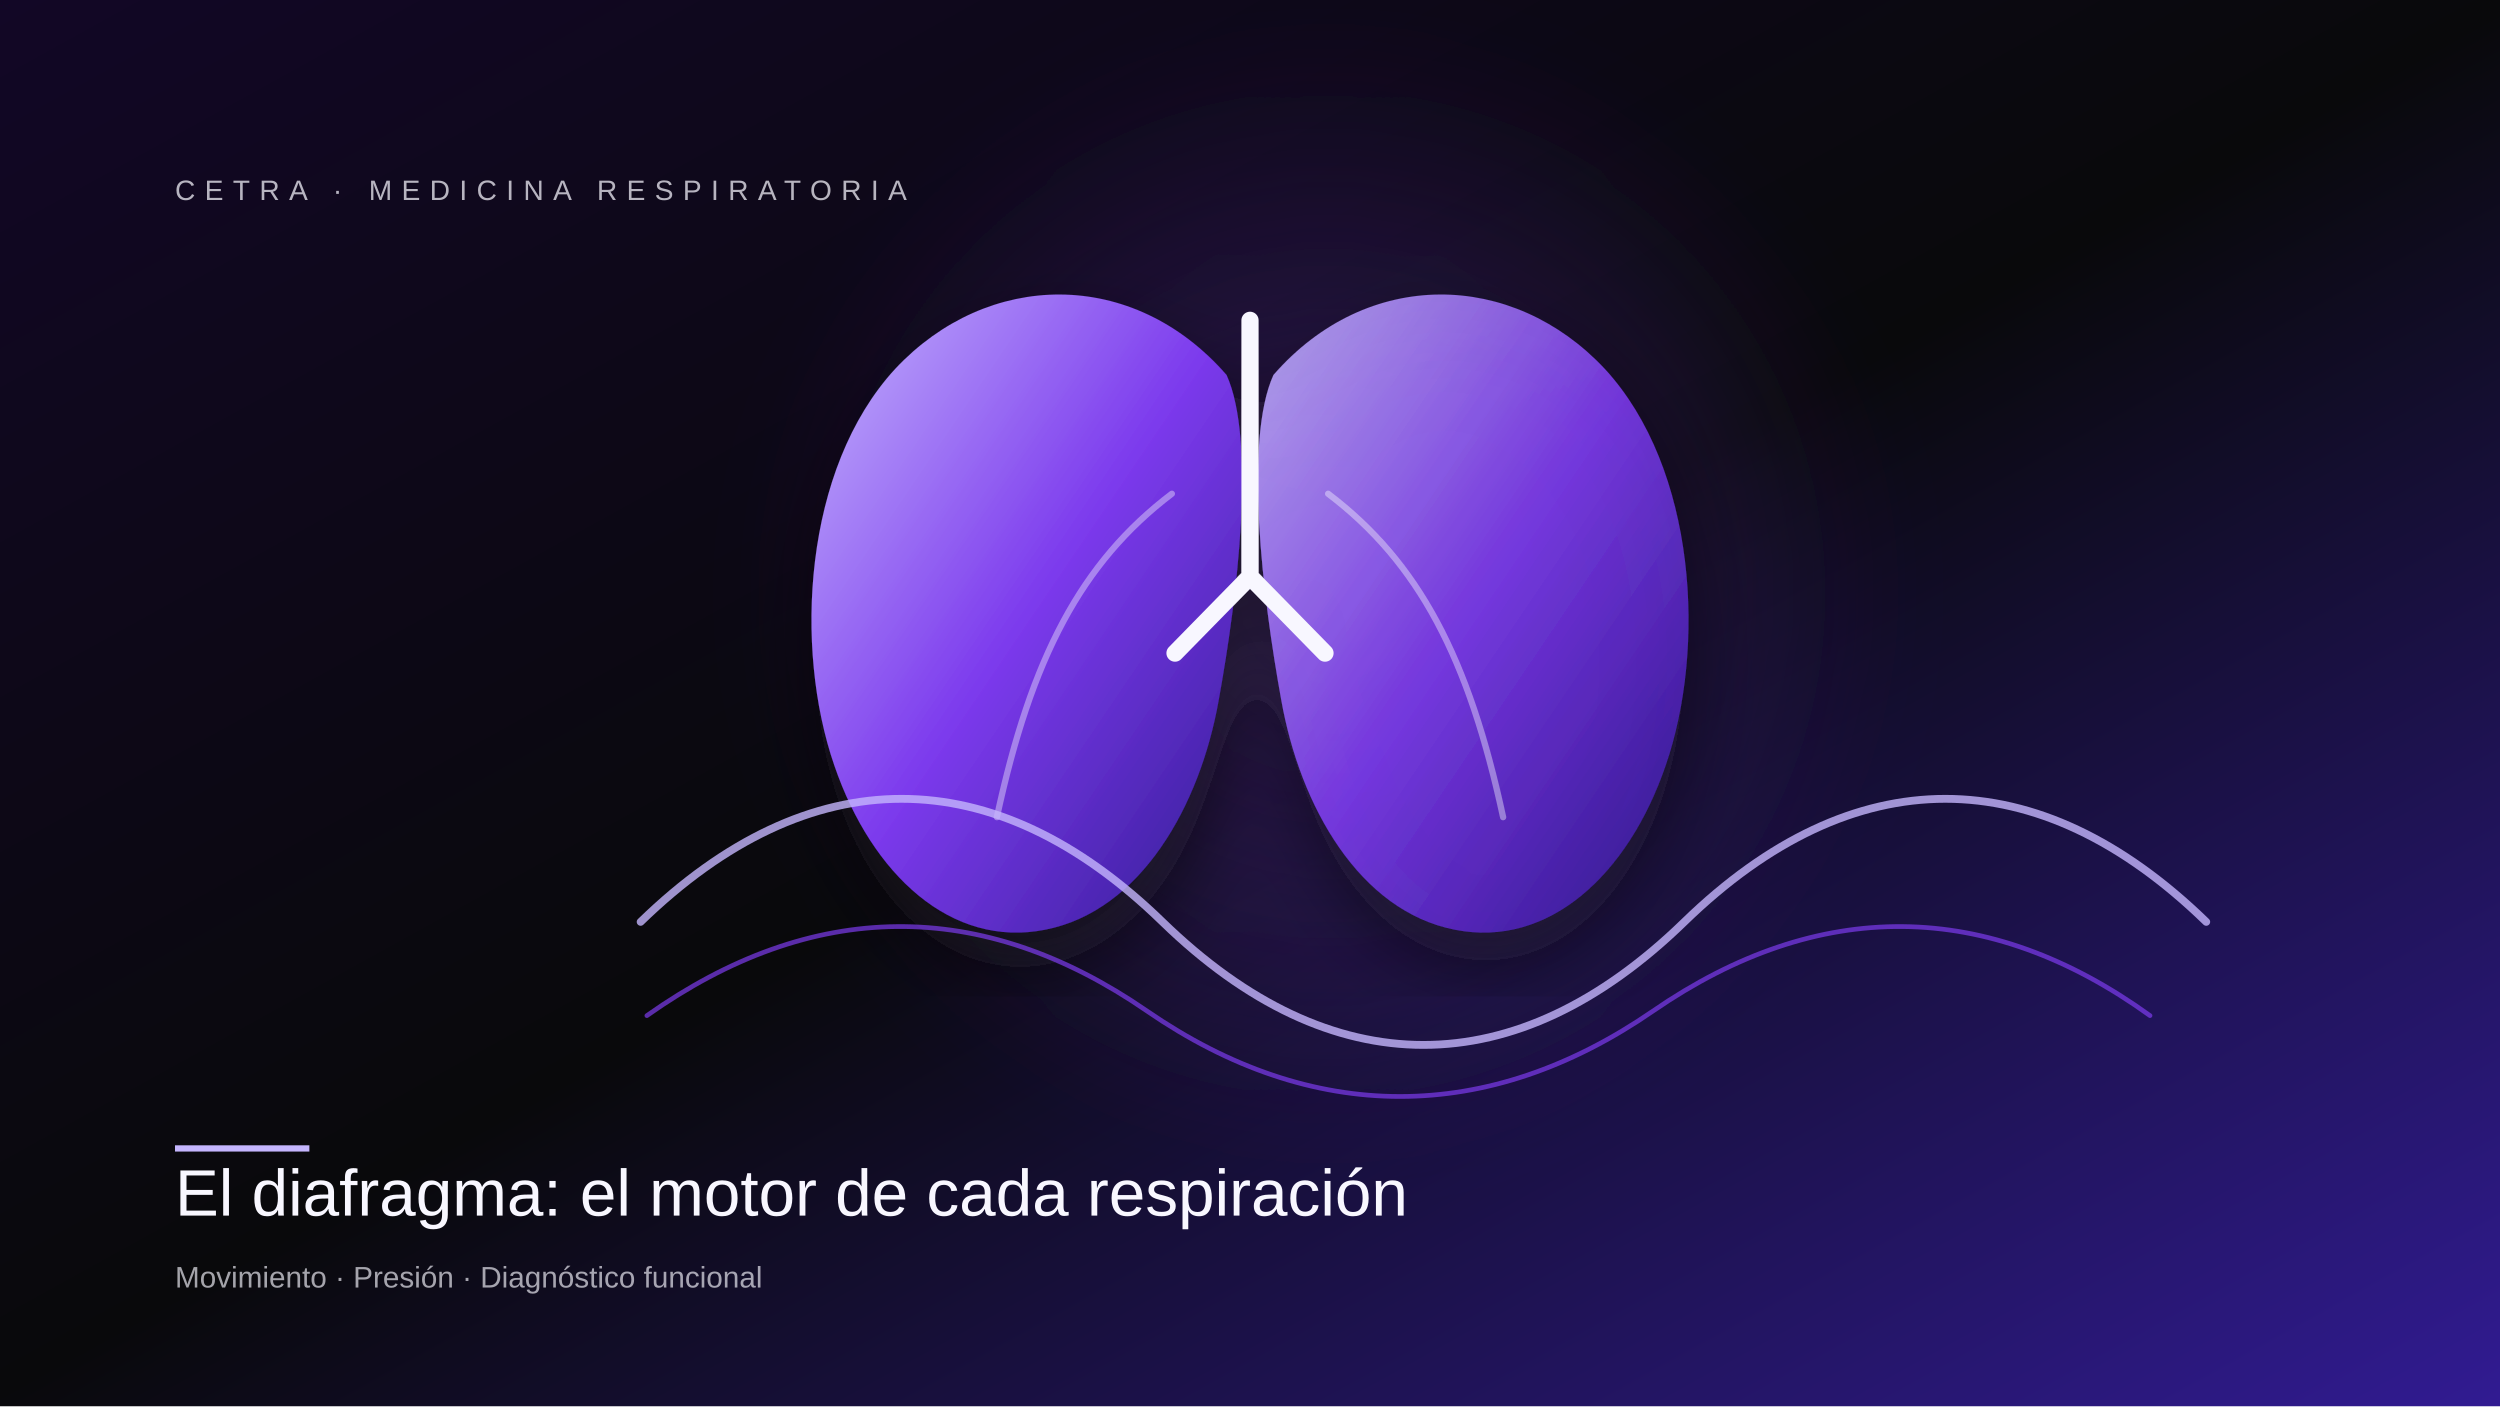
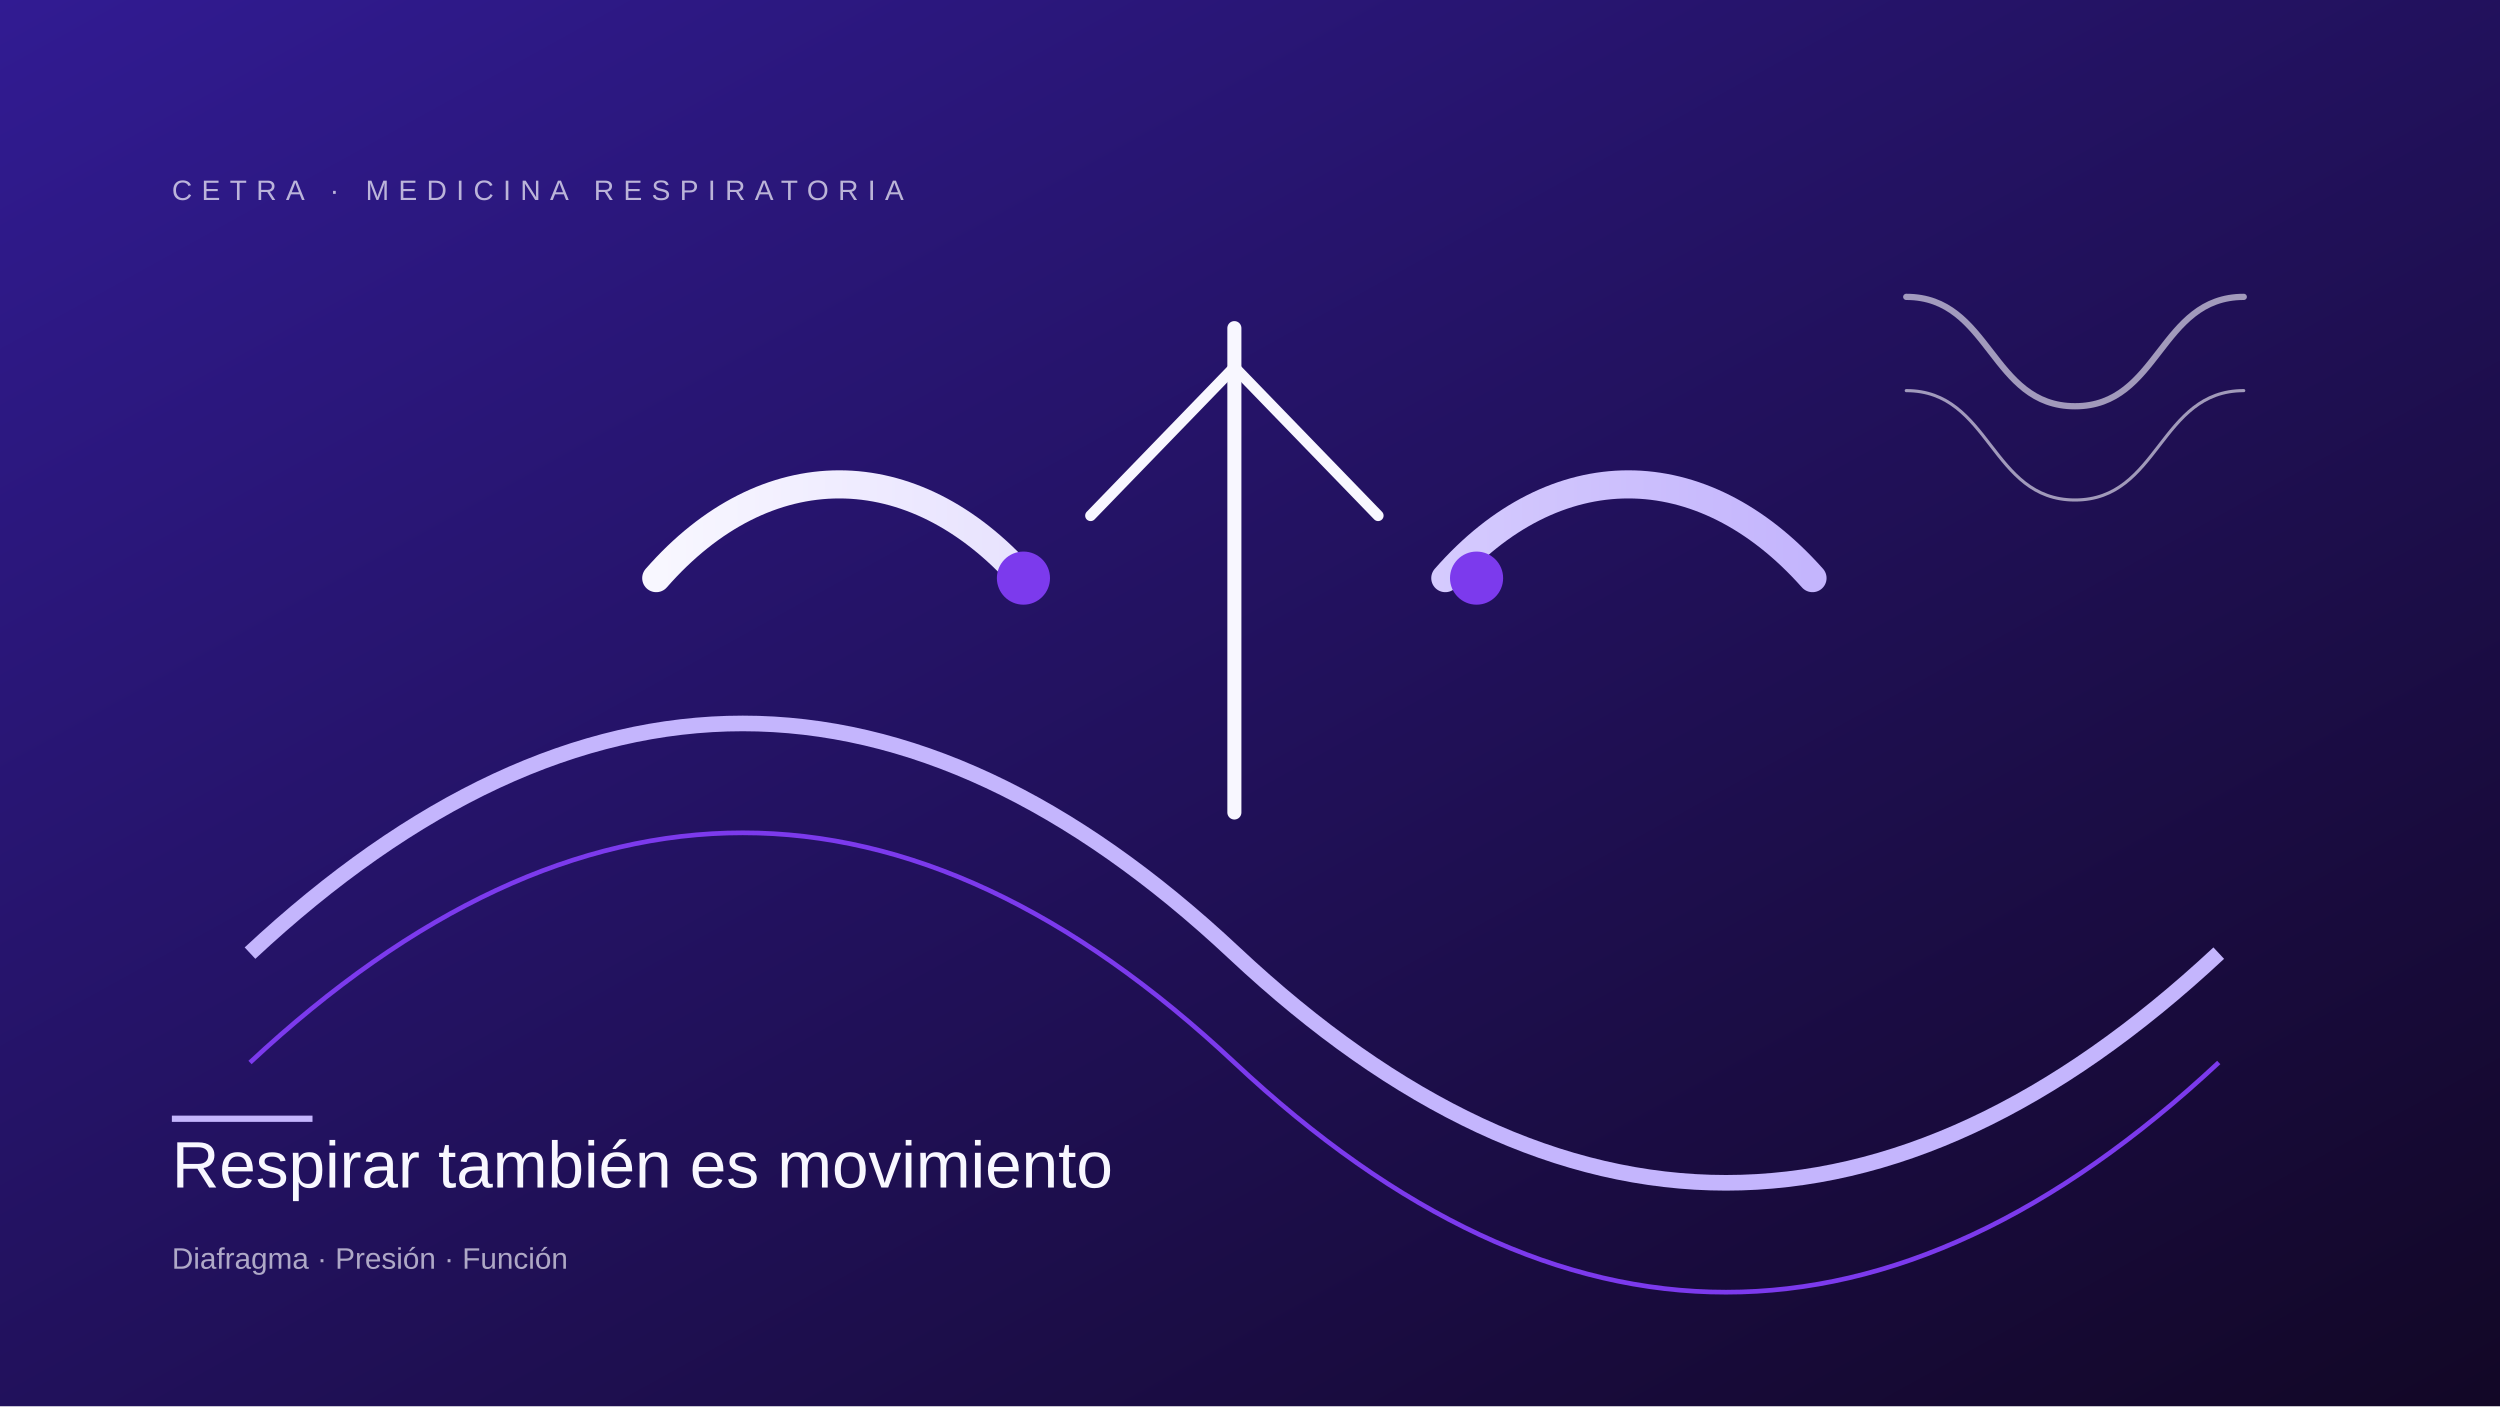
- <svg xmlns="http://www.w3.org/2000/svg" viewBox="0 0 1600 900" role="img" aria-labelledby="title desc">
+ <svg xmlns="http://www.w3.org/2000/svg" viewBox="0 0 1600 900" role="img" aria-labelledby="t d">
  <defs>
-     <linearGradient id="bg" x1="0" y1="0" x2="1" y2="1">
-       <stop stop-color="#120726" />
-       <stop offset=".5" stop-color="#09090B" />
-       <stop offset="1" stop-color="#311B92" />
+     <linearGradient id="bg" x1="0" x2="1" y1="0" y2="1">
+       <stop stop-color="#311B92" />
+       <stop offset="1" stop-color="#120726" />
    </linearGradient>
-     <linearGradient id="lung" x1="0" y1="0" x2="1" y2="1">
-       <stop stop-color="#c4b5fd" />
-       <stop offset=".5" stop-color="#7C3AED" />
-       <stop offset="1" stop-color="#311B92" />
+     <linearGradient id="coral" x1="0" x2="1">
+       <stop stop-color="#f8f7ff" />
+       <stop offset="1" stop-color="#c4b5fd" />
    </linearGradient>
-     <radialGradient id="glow">
-       <stop stop-color="#7C3AED" stop-opacity=".34" />
-       <stop offset="1" stop-color="#7C3AED" stop-opacity="0" />
-     </radialGradient>
-     <filter id="blur">
-       <feGaussianBlur stdDeviation="30" />
-     </filter>
-     <filter id="shadow">
-       <feDropShadow dy="25" stdDeviation="25" flood-color="#09090B" flood-opacity=".55" />
-     </filter>
  </defs>
  <rect width="1600" height="900" fill="url(#bg)" />
-   <circle cx="850" cy="380" r="370" fill="url(#glow)" filter="url(#blur)" />
-   <g filter="url(#shadow)">
-     <path d="M785 240c-60-69-153-67-212-4-59 64-65 179-39 254 24 70 75 117 135 105 61-12 99-79 111-147 12-66 24-166 5-208Z" fill="url(#lung)" />
-     <path d="M815 240c60-69 153-67 212-4 59 64 65 179 39 254-24 70-75 117-135 105-61-12-99-79-111-147-12-66-24-166-5-208Z" fill="url(#lung)" opacity=".88" />
-     <path d="M800 205v164M800 369l-48 49M800 369l48 49" stroke="#f8f7ff" stroke-width="11" stroke-linecap="round" fill="none" />
-     <path d="M750 316c-58 44-90 105-112 207M850 316c58 44 90 105 112 207" fill="none" stroke="#f8f7ff" stroke-width="4" stroke-linecap="round" opacity=".4" />
+   <path d="M160 610c210-196 421-196 630 0s420 196 630 0" fill="none" stroke="#c4b5fd" stroke-width="10" />
+   <path d="M160 680c210-196 421-196 630 0s420 196 630 0" fill="none" stroke="#7C3AED" stroke-width="3" />
+   <path d="M790 210v310" stroke="#f8f7ff" stroke-width="9" stroke-linecap="round" />
+   <path d="M790 235l-92 95M790 235l92 95" stroke="#f8f7ff" stroke-width="7" stroke-linecap="round" />
+   <path d="M420 370c70-80 164-80 235 0M925 370c70-80 164-80 235 0" fill="none" stroke="url(#coral)" stroke-width="18" stroke-linecap="round" />
+   <circle cx="655" cy="370" r="17" fill="#7C3AED" />
+   <circle cx="945" cy="370" r="17" fill="#7C3AED" />
+   <g fill="none" stroke="#f8f7ff" stroke-linecap="round" opacity=".6">
+     <path d="M1220 190c54 0 54 70 108 70s54-70 108-70" stroke-width="4" />
+     <path d="M1220 250c54 0 54 70 108 70s54-70 108-70" stroke-width="2" />
  </g>
-   <path d="M410 590c108-105 226-105 334 0 108 105 226 105 334 0 108-105 226-105 334 0" fill="none" stroke="#c4b5fd" stroke-width="5" stroke-linecap="round" opacity=".8" />
-   <path d="M414 650c106-75 214-76 320-3 106 73 218 73 324 0s214-72 318 3" fill="none" stroke="#7C3AED" stroke-width="3" stroke-linecap="round" opacity=".7" />
  <g fill="#f8f7ff" font-family="DM Sans,Arial,sans-serif">
-     <text x="112" y="128" font-size="18" letter-spacing="6" opacity=".72">CETRA · MEDICINA RESPIRATORIA</text>
-     <text x="112" y="778" font-size="42">El diafragma: el motor de cada respiración</text>
-     <text x="112" y="824" font-size="19" opacity=".65">Movimiento · Presión · Diagnóstico funcional</text>
+     <text x="110" y="128" font-size="18" letter-spacing="6" opacity=".7">CETRA · MEDICINA RESPIRATORIA</text>
+     <text x="110" y="760" font-size="42">Respirar también es movimiento</text>
+     <text x="110" y="812" font-size="19" opacity=".66">Diafragma · Presión · Función</text>
  </g>
-   <path d="M112 735h86" stroke="#c4b5fd" stroke-width="4" />
+   <path d="M110 716h90" stroke="#c4b5fd" stroke-width="4" />
</svg>
